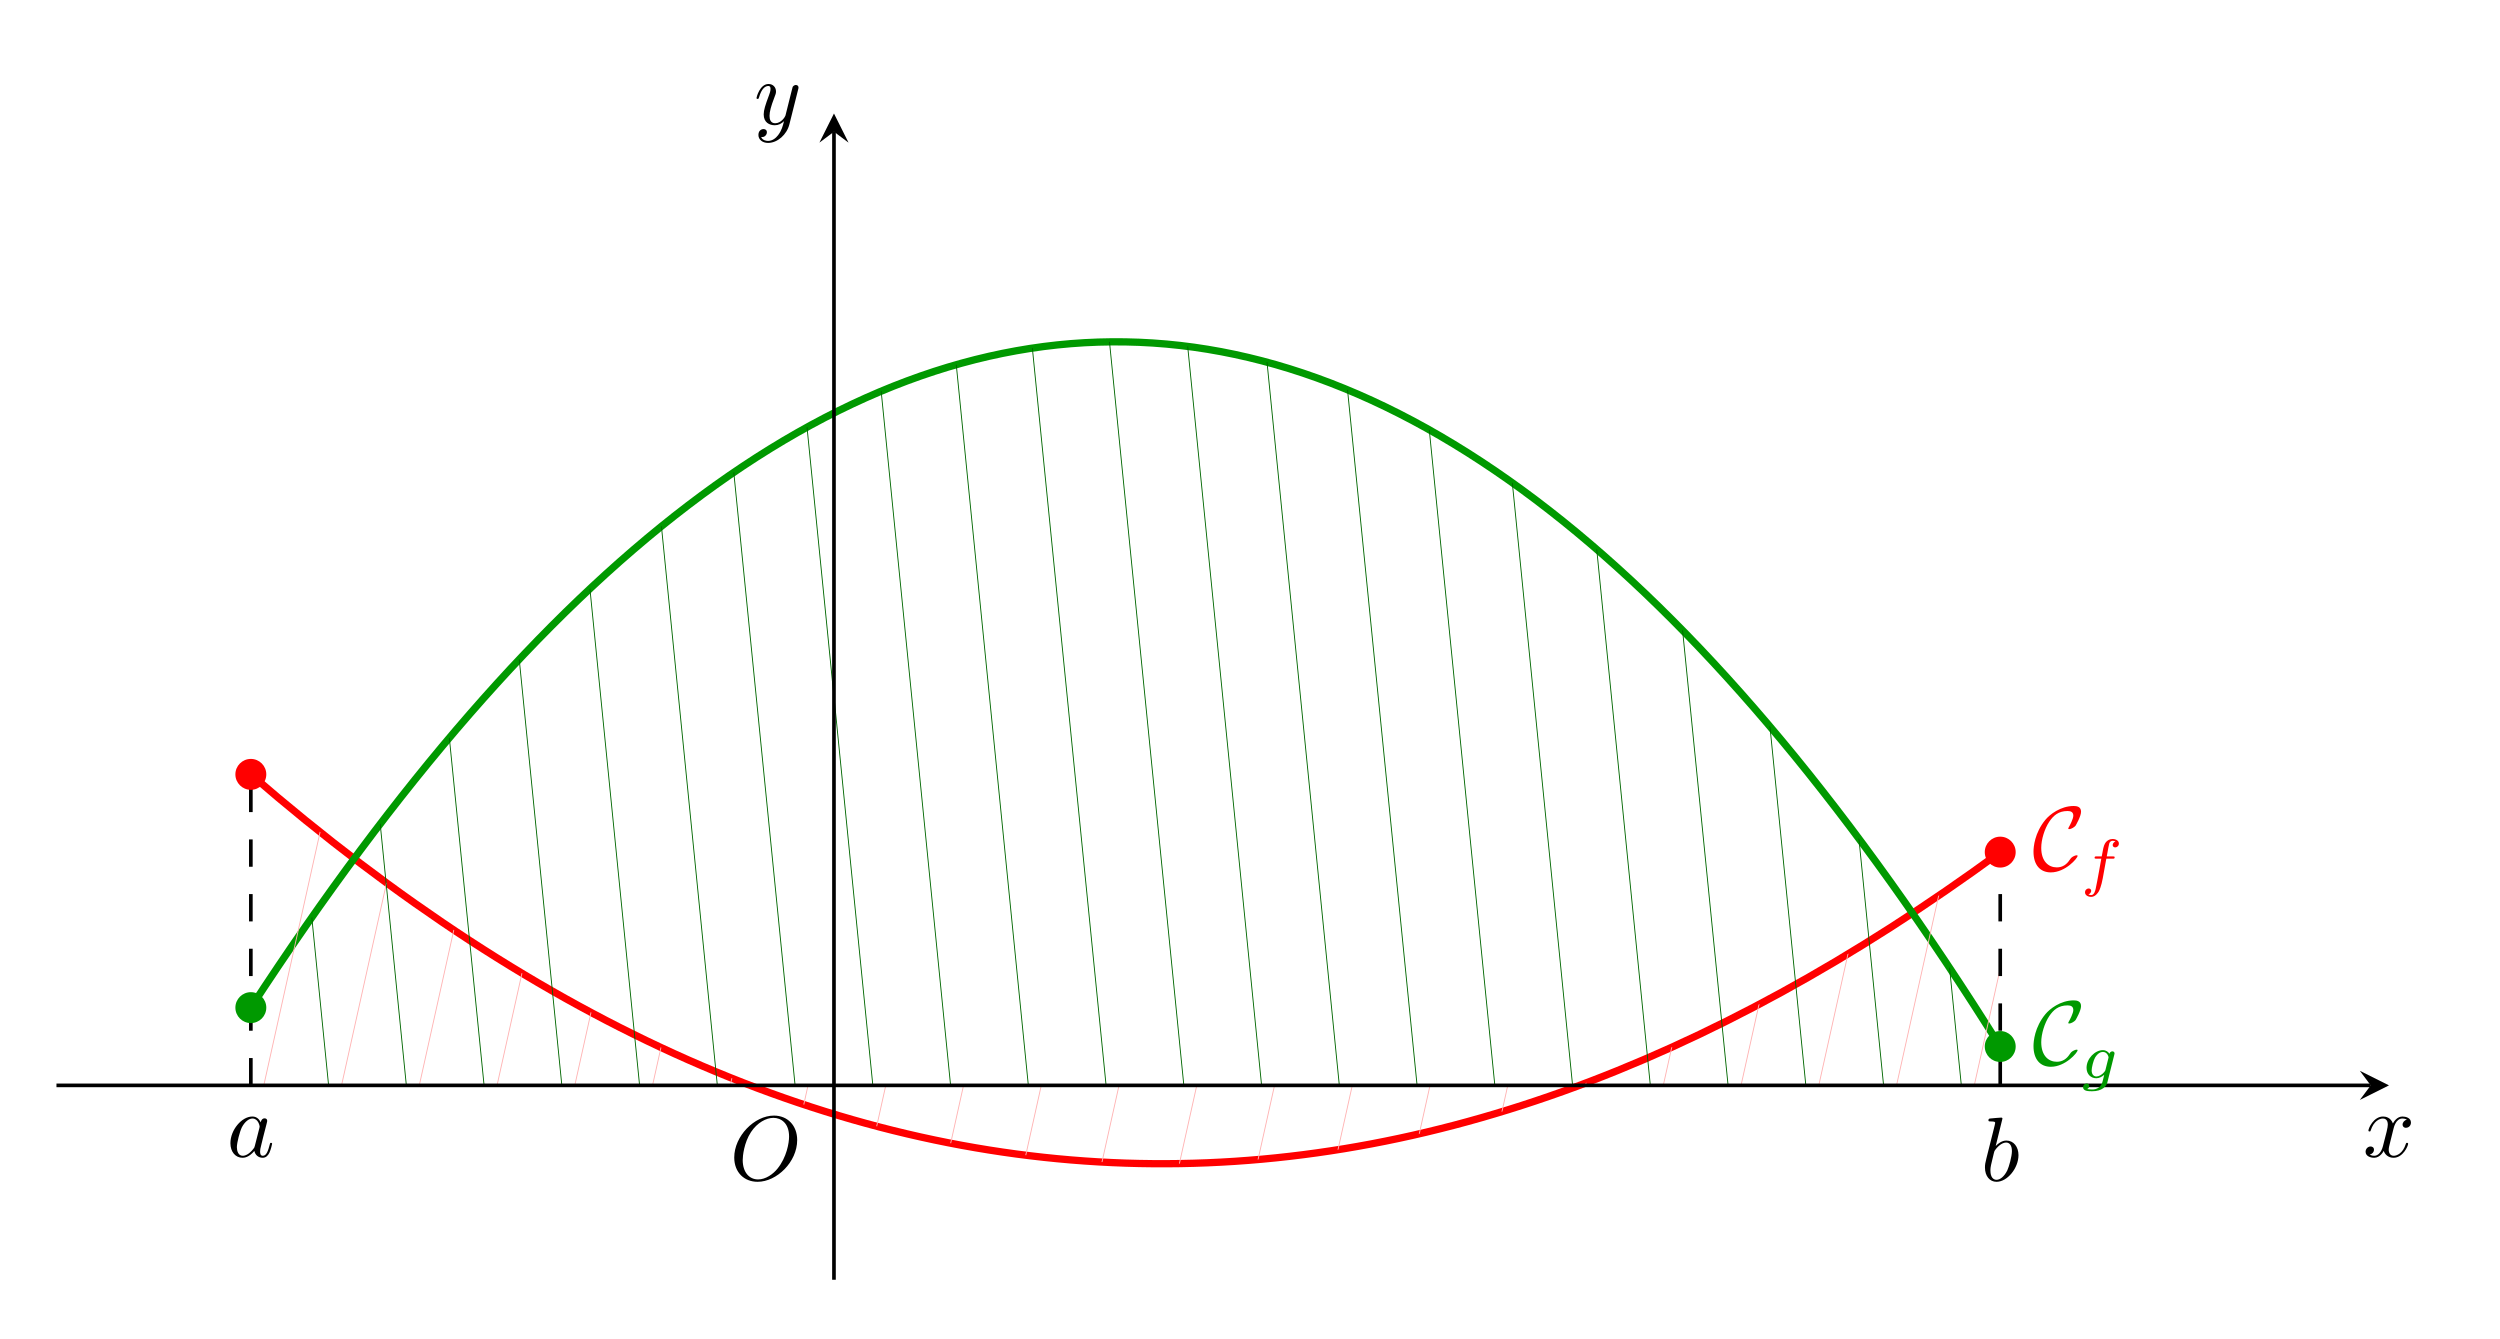
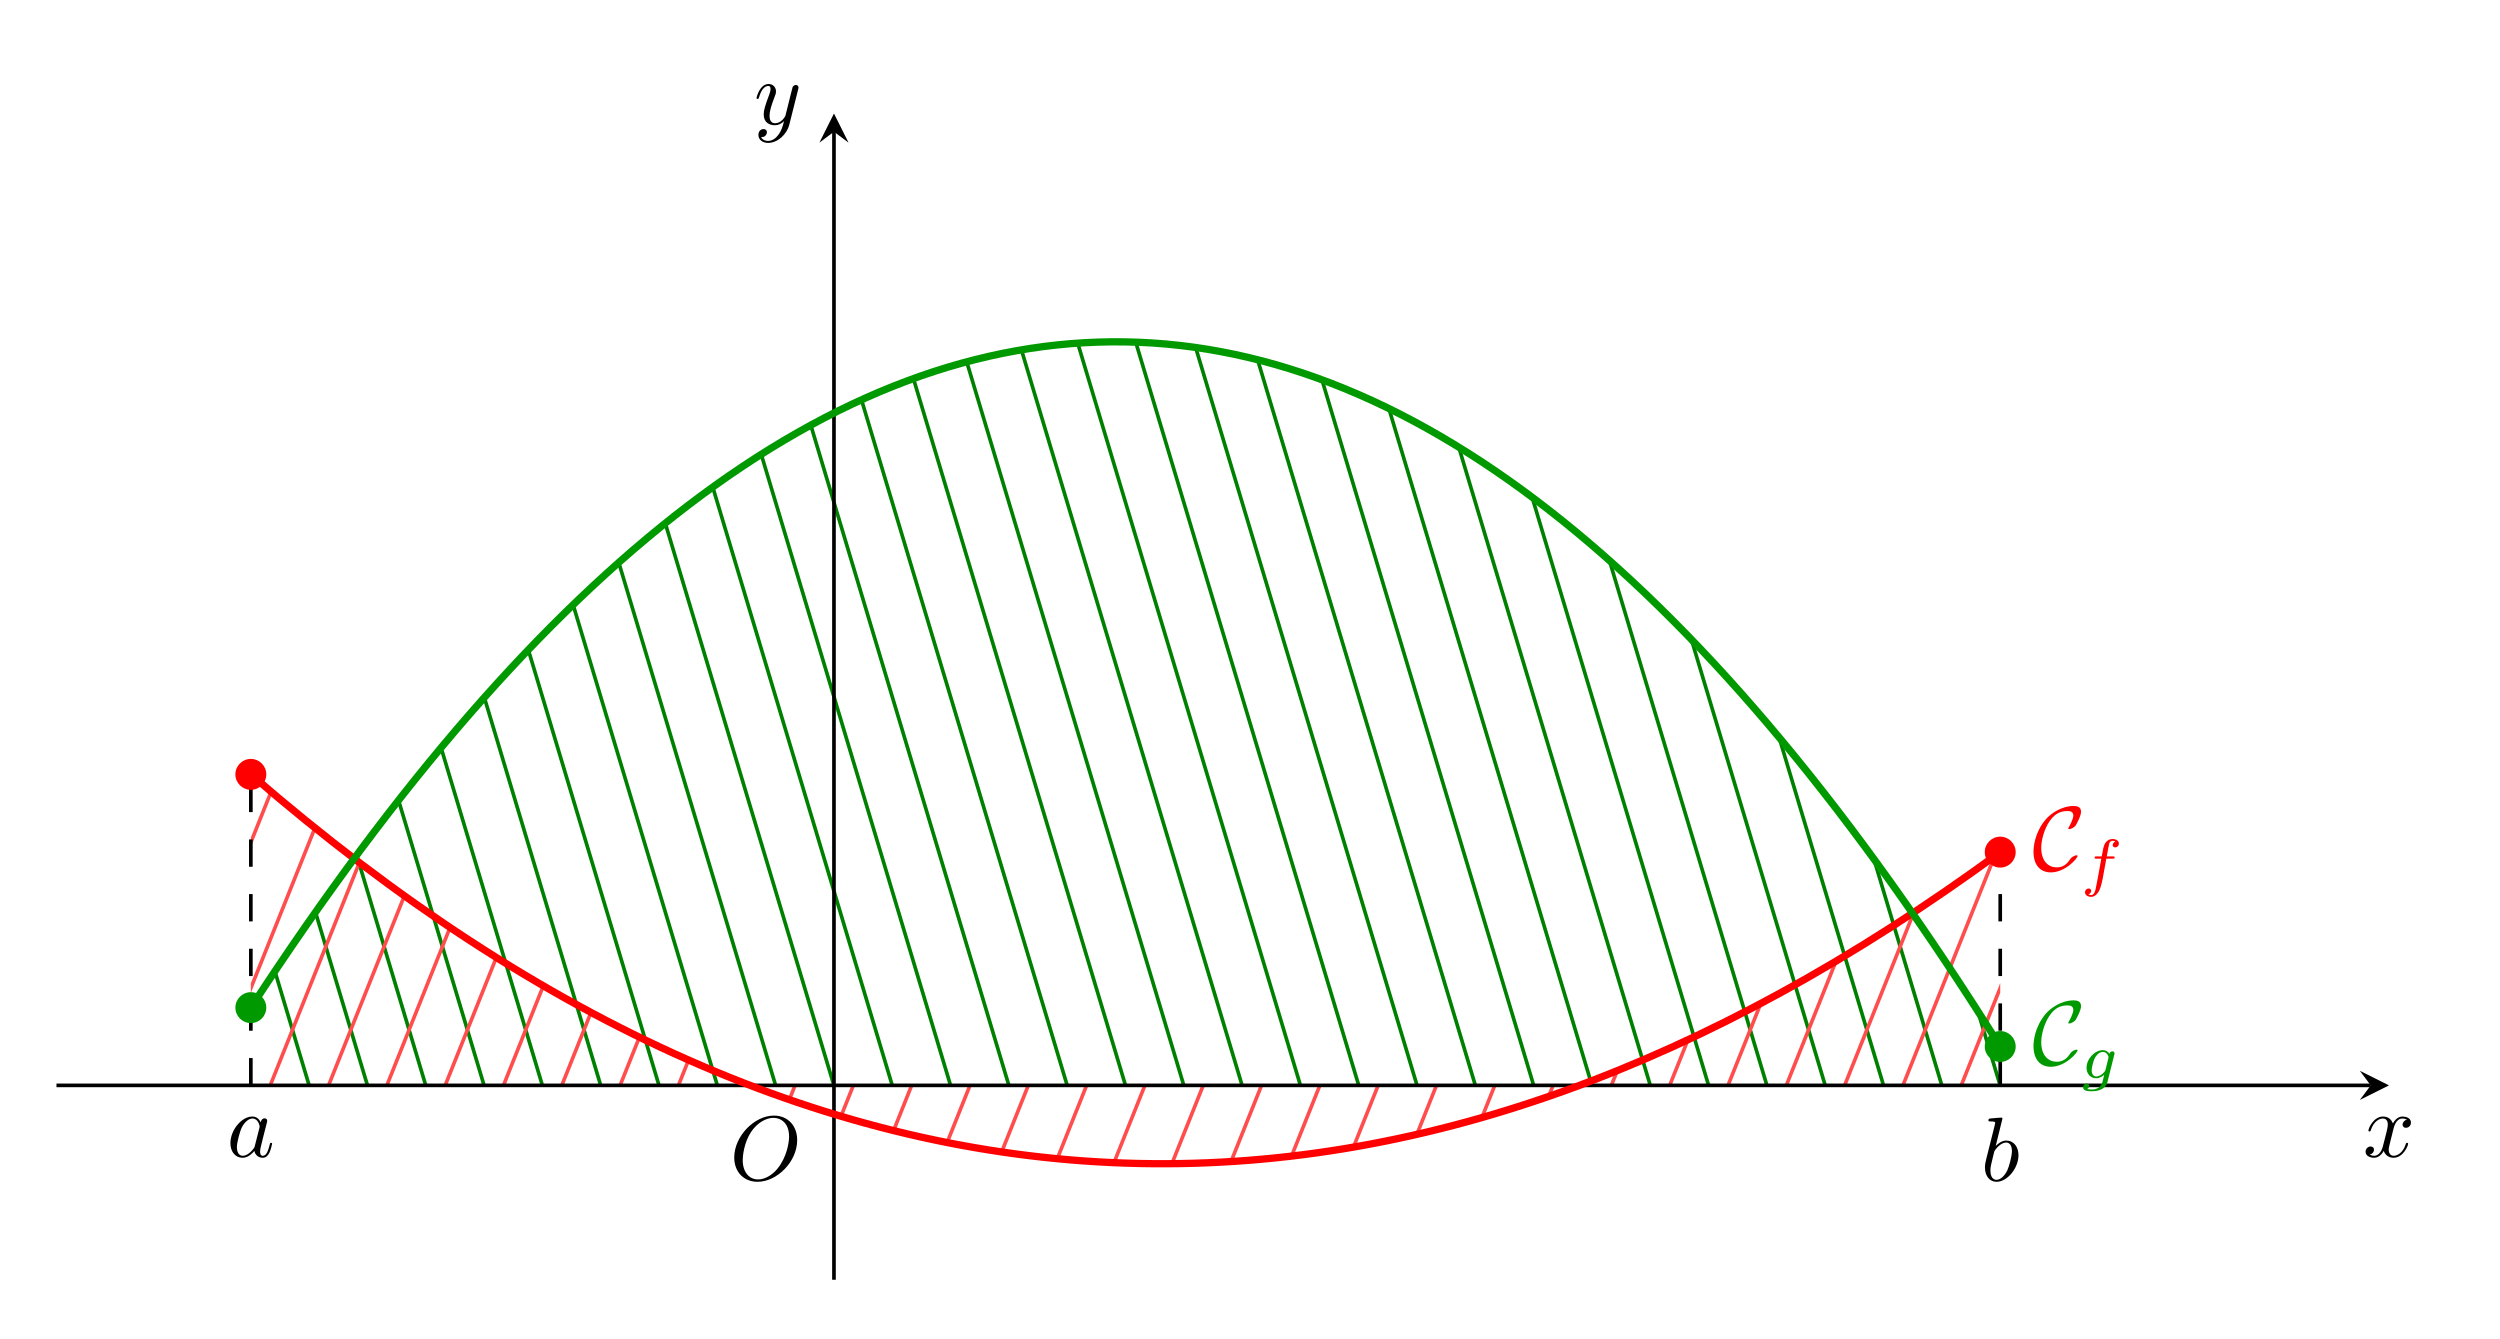
<svg xmlns="http://www.w3.org/2000/svg" xmlns:xlink="http://www.w3.org/1999/xlink" version="1.1" width="273.44" height="146.35" viewBox="0 0 273.44 146.35">
  <defs>
    <clipPath id="clip_1">
-       <path transform="matrix(1,0,0,-1,91.21616,118.7141)" d="M-63.78 0V34.016C0-21.26 63.78-21.26 127.561 25.512V0Z" />
+       <path transform="matrix(1,0,0,-1,91.21616,118.7141)" d="M-63.78 0V8.504C0 106.3 63.78 106.3 127.561 4.252V0Z" />
    </clipPath>
    <clipPath id="clip_2">
-       <path transform="matrix(1,0,0,-1,91.21616,118.7141)" d="M-63.78 0V8.504C0 106.3 63.78 106.3 127.561 4.252V0Z" />
+       <path transform="matrix(1,0,0,-1,91.21616,118.7141)" d="M-63.78 0V34.016C0-21.26 63.78-21.26 127.561 25.512V0Z" />
    </clipPath>
    <path id="font_3_4" d="M.334 .302C.34 .328 .363 .42 .433 .42 .438 .42 .462 .42 .483 .407 .455 .402 .435 .377 .435 .353 .435 .337 .446 .318 .473 .318 .495 .318 .527 .336 .527 .376 .527 .428 .468 .442 .434 .442 .376 .442 .341 .389 .329 .366 .304 .432 .25 .442 .221 .442 .117 .442 .06 .313 .06 .288 .06 .278 .07 .278 .072 .278 .08 .278 .083 .28 .085 .289 .119 .395 .185 .42 .219 .42 .238 .42 .273 .411 .273 .353 .273 .322 .256 .255 .219 .115 .203 .053 .168 .011 .124 .011 .118 .011 .095 .011 .074 .024 .099 .029 .121 .05 .121 .078 .121 .105 .099 .113 .084 .113 .054 .113 .029 .087 .029 .055 .029 .009 .079-.011 .123-.011 .189-.011 .225 .059 .228 .065 .24 .028 .276-.011 .336-.011 .439-.011 .496 .118 .496 .143 .496 .153 .487 .153 .484 .153 .475 .153 .473 .149 .471 .142 .438 .035 .37 .011 .338 .011 .299 .011 .283 .043 .283 .077 .283 .099 .289 .121 .3 .165L.334 .302Z" />
    <path id="font_3_5" d="M.486 .381C.49 .395 .49 .397 .49 .404 .49 .422 .476 .431 .461 .431 .451 .431 .435 .425 .426 .41 .424 .405 .416 .374 .412 .356 .405 .33 .398 .303 .392 .276L.347 .096C.343 .081 .3 .011 .234 .011 .183 .011 .172 .055 .172 .092 .172 .138 .189 .2 .223 .288 .239 .329 .243 .34 .243 .36 .243 .405 .211 .442 .161 .442 .066 .442 .029 .297 .029 .288 .029 .278 .039 .278 .041 .278 .051 .278 .052 .28 .057 .296 .084 .39 .124 .42 .158 .42 .166 .42 .183 .42 .183 .388 .183 .363 .173 .337 .166 .318 .126 .212 .108 .155 .108 .108 .108 .019 .171-.011 .23-.011 .269-.011 .303 .006 .331 .034 .318-.018 .306-.067 .266-.12 .24-.154 .202-.183 .156-.183 .142-.183 .097-.18 .08-.141 .096-.141 .109-.141 .123-.129 .133-.12 .143-.107 .143-.088 .143-.057 .116-.053 .106-.053 .083-.053 .05-.069 .05-.118 .05-.168 .094-.205 .156-.205 .259-.205 .362-.114 .39-.001L.486 .381Z" />
    <path id="font_3_1" d="M.74 .436C.74 .597 .634 .705 .485 .705 .269 .705 .049 .478 .049 .245 .049 .079 .161-.022 .305-.022 .517-.022 .74 .197 .74 .436M.311 .004C.212 .004 .142 .085 .142 .217 .142 .261 .156 .407 .233 .524 .302 .628 .4 .68 .479 .68 .561 .68 .651 .624 .651 .475 .651 .403 .624 .247 .525 .124 .477 .063 .395 .004 .311 .004Z" />
    <path id="font_3_2" d="M.373 .378C.355 .415 .326 .442 .281 .442 .164 .442 .04 .295 .04 .149 .04 .055 .095-.011 .173-.011 .193-.011 .243-.007 .303 .064 .311 .022 .346-.011 .394-.011 .429-.011 .452 .012 .468 .044 .485 .08 .498 .141 .498 .143 .498 .153 .489 .153 .486 .153 .476 .153 .475 .149 .472 .135 .455 .07 .437 .011 .396 .011 .369 .011 .366 .037 .366 .057 .366 .079 .368 .087 .379 .131 .39 .173 .392 .183 .401 .221L.437 .361C.444 .389 .444 .391 .444 .395 .444 .412 .432 .422 .415 .422 .391 .422 .376 .4 .373 .378M.308 .119C.303 .101 .303 .099 .288 .082 .244 .027 .203 .011 .175 .011 .125 .011 .111 .066 .111 .105 .111 .155 .143 .278 .166 .324 .197 .383 .242 .42 .282 .42 .347 .42 .361 .338 .361 .332 .361 .326 .359 .32 .358 .315L.308 .119Z" />
    <path id="font_3_3" d="M.239 .683C.239 .684 .239 .694 .226 .694 .203 .694 .13 .686 .104 .684 .096 .683 .085 .682 .085 .664 .085 .652 .094 .652 .109 .652 .157 .652 .159 .645 .159 .635 .159 .628 .15 .594 .145 .573L.063 .247C.051 .197 .047 .181 .047 .146 .047 .051 .1-.011 .174-.011 .292-.011 .415 .138 .415 .282 .415 .373 .362 .442 .282 .442 .236 .442 .195 .413 .165 .382L.239 .683M.145 .305C.151 .327 .151 .329 .16 .34 .209 .405 .254 .42 .28 .42 .316 .42 .343 .39 .343 .326 .343 .267 .31 .152 .292 .114 .259 .047 .213 .011 .174 .011 .14 .011 .107 .038 .107 .112 .107 .131 .107 .15 .123 .213L.145 .305Z" />
    <path id="font_4_1" d="M.496 .157C.496 .163 .491 .164 .486 .164 .469 .164 .445 .149 .444 .149 .424 .136 .42 .129 .408 .112 .377 .065 .333 .031 .268 .031 .178 .031 .097 .096 .097 .246 .097 .336 .133 .455 .186 .534 .23 .598 .284 .65 .387 .65 .425 .65 .449 .636 .449 .599 .449 .564 .412 .493 .4 .473 .394 .462 .394 .46 .394 .458 .394 .451 .399 .451 .405 .451 .425 .451 .462 .473 .474 .489 .476 .493 .534 .591 .534 .642 .534 .697 .489 .705 .453 .705 .308 .705 .189 .61 .143 .554 .024 .41 .012 .255 .012 .203 .012 .057 .086-.024 .202-.024 .363-.024 .496 .132 .496 .157Z" />
    <path id="font_5_1" d="M.407 .395H.505C.525 .395 .538 .395 .538 .417 .538 .431 .525 .431 .507 .431H.414C.437 .558 .445 .604 .453 .633 .458 .655 .48 .676 .504 .676 .505 .676 .532 .676 .551 .664 .51 .651 .507 .615 .507 .609 .507 .587 .524 .572 .547 .572 .574 .572 .604 .595 .604 .633 .604 .679 .555 .704 .504 .704 .46 .704 .411 .679 .384 .629 .364 .592 .356 .547 .335 .431H.256C.236 .431 .223 .431 .223 .409 .223 .395 .236 .395 .254 .395H.328C.327 .389 .264 .029 .24-.078 .235-.1 .218-.176 .17-.176 .169-.176 .145-.176 .126-.164 .167-.151 .17-.115 .17-.109 .17-.087 .153-.072 .13-.072 .103-.072 .073-.095 .073-.133 .073-.178 .12-.204 .17-.204 .234-.204 .278-.138 .29-.116 .326-.049 .349 .074 .351 .086L.407 .395Z" />
    <path id="font_5_2" d="M.532 .369C.536 .384 .536 .389 .536 .39 .536 .412 .518 .422 .502 .422 .479 .422 .46 .403 .456 .384 .439 .411 .405 .441 .353 .441 .228 .441 .097 .307 .097 .164 .097 .061 .167 0 .249 0 .295 0 .339 .023 .374 .054L.352-.036C.341-.078 .334-.105 .296-.139 .252-.176 .209-.176 .184-.176 .138-.176 .125-.173 .107-.169 .132-.157 .139-.133 .139-.119 .139-.095 .12-.082 .1-.082 .072-.082 .043-.105 .043-.143 .043-.203 .129-.204 .185-.204 .342-.204 .409-.124 .423-.067L.532 .369M.394 .133C.39 .118 .39 .116 .373 .096 .338 .054 .29 .028 .252 .028 .201 .028 .177 .071 .177 .123 .177 .167 .204 .279 .23 .323 .272 .393 .319 .413 .353 .413 .423 .413 .442 .338 .442 .328 .442 .326 .442 .324 .439 .313L.394 .133Z" />
  </defs>
-   <path transform="matrix(1,0,0,-1,91.21616,118.7141)" stroke-width=".797" stroke-linecap="butt" stroke-miterlimit="10" stroke-linejoin="miter" fill="none" stroke="#ff0000" d="M-63.78 34.016C0-21.26 63.78-21.26 127.561 25.512" />
-   <path transform="matrix(1,0,0,-1,91.21616,118.7141)" stroke-width=".797" stroke-linecap="butt" stroke-miterlimit="10" stroke-linejoin="miter" fill="none" stroke="#009900" d="M-63.78 8.504C0 106.3 63.78 106.3 127.561 4.252" />
  <g clip-path="url(#clip_1)">
-     <path transform="matrix(1,0,0,-1,91.21616,118.7141)" stroke-width=".1" stroke-linecap="butt" stroke-miterlimit="10" stroke-linejoin="miter" fill="none" stroke="#ffb3b3" d="M-76.536-25.512-59.529 51.024" />
-     <path transform="matrix(1,0,0,-1,91.21616,118.7141)" stroke-width=".1" stroke-linecap="butt" stroke-miterlimit="10" stroke-linejoin="miter" fill="none" stroke="#ffb3b3" d="M-68.033-25.512-51.025 51.024" />
-     <path transform="matrix(1,0,0,-1,91.21616,118.7141)" stroke-width=".1" stroke-linecap="butt" stroke-miterlimit="10" stroke-linejoin="miter" fill="none" stroke="#ffb3b3" d="M-59.529-25.512-42.521 51.024" />
-     <path transform="matrix(1,0,0,-1,91.21616,118.7141)" stroke-width=".1" stroke-linecap="butt" stroke-miterlimit="10" stroke-linejoin="miter" fill="none" stroke="#ffb3b3" d="M-51.025-25.512-34.017 51.024" />
-     <path transform="matrix(1,0,0,-1,91.21616,118.7141)" stroke-width=".1" stroke-linecap="butt" stroke-miterlimit="10" stroke-linejoin="miter" fill="none" stroke="#ffb3b3" d="M-42.521-25.512-25.513 51.024" />
-     <path transform="matrix(1,0,0,-1,91.21616,118.7141)" stroke-width=".1" stroke-linecap="butt" stroke-miterlimit="10" stroke-linejoin="miter" fill="none" stroke="#ffb3b3" d="M-34.017-25.512-17.009 51.024" />
-     <path transform="matrix(1,0,0,-1,91.21616,118.7141)" stroke-width=".1" stroke-linecap="butt" stroke-miterlimit="10" stroke-linejoin="miter" fill="none" stroke="#ffb3b3" d="M-25.513-25.512-8.505 51.024" />
-     <path transform="matrix(1,0,0,-1,91.21616,118.7141)" stroke-width=".1" stroke-linecap="butt" stroke-miterlimit="10" stroke-linejoin="miter" fill="none" stroke="#ffb3b3" d="M-17.009-25.512-.001 51.024" />
-     <path transform="matrix(1,0,0,-1,91.21616,118.7141)" stroke-width=".1" stroke-linecap="butt" stroke-miterlimit="10" stroke-linejoin="miter" fill="none" stroke="#ffb3b3" d="M-8.505-25.512 8.503 51.024" />
-     <path transform="matrix(1,0,0,-1,91.21616,118.7141)" stroke-width=".1" stroke-linecap="butt" stroke-miterlimit="10" stroke-linejoin="miter" fill="none" stroke="#ffb3b3" d="M-.001-25.512 17.006 51.024" />
-     <path transform="matrix(1,0,0,-1,91.21616,118.7141)" stroke-width=".1" stroke-linecap="butt" stroke-miterlimit="10" stroke-linejoin="miter" fill="none" stroke="#ffb3b3" d="M8.503-25.512 25.51 51.024" />
-     <path transform="matrix(1,0,0,-1,91.21616,118.7141)" stroke-width=".1" stroke-linecap="butt" stroke-miterlimit="10" stroke-linejoin="miter" fill="none" stroke="#ffb3b3" d="M17.006-25.512 34.014 51.024" />
-     <path transform="matrix(1,0,0,-1,91.21616,118.7141)" stroke-width=".1" stroke-linecap="butt" stroke-miterlimit="10" stroke-linejoin="miter" fill="none" stroke="#ffb3b3" d="M25.51-25.512 42.518 51.024" />
-     <path transform="matrix(1,0,0,-1,91.21616,118.7141)" stroke-width=".1" stroke-linecap="butt" stroke-miterlimit="10" stroke-linejoin="miter" fill="none" stroke="#ffb3b3" d="M34.014-25.512 51.022 51.024" />
-     <path transform="matrix(1,0,0,-1,91.21616,118.7141)" stroke-width=".1" stroke-linecap="butt" stroke-miterlimit="10" stroke-linejoin="miter" fill="none" stroke="#ffb3b3" d="M42.518-25.512 59.526 51.024" />
-     <path transform="matrix(1,0,0,-1,91.21616,118.7141)" stroke-width=".1" stroke-linecap="butt" stroke-miterlimit="10" stroke-linejoin="miter" fill="none" stroke="#ffb3b3" d="M51.022-25.512 68.03 51.024" />
-     <path transform="matrix(1,0,0,-1,91.21616,118.7141)" stroke-width=".1" stroke-linecap="butt" stroke-miterlimit="10" stroke-linejoin="miter" fill="none" stroke="#ffb3b3" d="M59.526-25.512 76.534 51.024" />
-     <path transform="matrix(1,0,0,-1,91.21616,118.7141)" stroke-width=".1" stroke-linecap="butt" stroke-miterlimit="10" stroke-linejoin="miter" fill="none" stroke="#ffb3b3" d="M68.03-25.512 85.038 51.024" />
-     <path transform="matrix(1,0,0,-1,91.21616,118.7141)" stroke-width=".1" stroke-linecap="butt" stroke-miterlimit="10" stroke-linejoin="miter" fill="none" stroke="#ffb3b3" d="M76.534-25.512 93.542 51.024" />
-     <path transform="matrix(1,0,0,-1,91.21616,118.7141)" stroke-width=".1" stroke-linecap="butt" stroke-miterlimit="10" stroke-linejoin="miter" fill="none" stroke="#ffb3b3" d="M85.038-25.512 102.046 51.024" />
-     <path transform="matrix(1,0,0,-1,91.21616,118.7141)" stroke-width=".1" stroke-linecap="butt" stroke-miterlimit="10" stroke-linejoin="miter" fill="none" stroke="#ffb3b3" d="M93.542-25.512 110.55 51.024" />
-     <path transform="matrix(1,0,0,-1,91.21616,118.7141)" stroke-width=".1" stroke-linecap="butt" stroke-miterlimit="10" stroke-linejoin="miter" fill="none" stroke="#ffb3b3" d="M102.046-25.512 119.053 51.024" />
-     <path transform="matrix(1,0,0,-1,91.21616,118.7141)" stroke-width=".1" stroke-linecap="butt" stroke-miterlimit="10" stroke-linejoin="miter" fill="none" stroke="#ffb3b3" d="M110.55-25.512 127.557 51.024" />
-     <path transform="matrix(1,0,0,-1,91.21616,118.7141)" stroke-width=".1" stroke-linecap="butt" stroke-miterlimit="10" stroke-linejoin="miter" fill="none" stroke="#ffb3b3" d="M119.053-25.512 136.061 51.024" />
-     <path transform="matrix(1,0,0,-1,91.21616,118.7141)" stroke-width=".1" stroke-linecap="butt" stroke-miterlimit="10" stroke-linejoin="miter" fill="none" stroke="#ffb3b3" d="M127.557-25.512 144.565 51.024" />
-     <path transform="matrix(1,0,0,-1,91.21616,118.7141)" stroke-width=".1" stroke-linecap="butt" stroke-miterlimit="10" stroke-linejoin="miter" fill="none" stroke="#ffb3b3" d="M136.061-25.512 153.069 51.024" />
+     <path transform="matrix(1,0,0,-1,91.21616,118.7141)" stroke-width=".399" stroke-linecap="butt" stroke-miterlimit="10" stroke-linejoin="miter" fill="none" stroke="#008000" d="M-127.561 0-153.073 85.04" />
+     <path transform="matrix(1,0,0,-1,91.21616,118.7141)" stroke-width=".399" stroke-linecap="butt" stroke-miterlimit="10" stroke-linejoin="miter" fill="none" stroke="#008000" d="M-121.183 0-146.695 85.04" />
+     <path transform="matrix(1,0,0,-1,91.21616,118.7141)" stroke-width=".399" stroke-linecap="butt" stroke-miterlimit="10" stroke-linejoin="miter" fill="none" stroke="#008000" d="M-114.805 0-140.317 85.04" />
+     <path transform="matrix(1,0,0,-1,91.21616,118.7141)" stroke-width=".399" stroke-linecap="butt" stroke-miterlimit="10" stroke-linejoin="miter" fill="none" stroke="#008000" d="M-108.427 0-133.94 85.04" />
+     <path transform="matrix(1,0,0,-1,91.21616,118.7141)" stroke-width=".399" stroke-linecap="butt" stroke-miterlimit="10" stroke-linejoin="miter" fill="none" stroke="#008000" d="M-102.05 0-127.562 85.04" />
+     <path transform="matrix(1,0,0,-1,91.21616,118.7141)" stroke-width=".399" stroke-linecap="butt" stroke-miterlimit="10" stroke-linejoin="miter" fill="none" stroke="#008000" d="M-95.672 0-121.184 85.04" />
+     <path transform="matrix(1,0,0,-1,91.21616,118.7141)" stroke-width=".399" stroke-linecap="butt" stroke-miterlimit="10" stroke-linejoin="miter" fill="none" stroke="#008000" d="M-89.294 0-114.806 85.04" />
+     <path transform="matrix(1,0,0,-1,91.21616,118.7141)" stroke-width=".399" stroke-linecap="butt" stroke-miterlimit="10" stroke-linejoin="miter" fill="none" stroke="#008000" d="M-82.916 0-108.429 85.04" />
+     <path transform="matrix(1,0,0,-1,91.21616,118.7141)" stroke-width=".399" stroke-linecap="butt" stroke-miterlimit="10" stroke-linejoin="miter" fill="none" stroke="#008000" d="M-76.538 0-102.051 85.04" />
+     <path transform="matrix(1,0,0,-1,91.21616,118.7141)" stroke-width=".399" stroke-linecap="butt" stroke-miterlimit="10" stroke-linejoin="miter" fill="none" stroke="#008000" d="M-70.161 0-95.673 85.04" />
+     <path transform="matrix(1,0,0,-1,91.21616,118.7141)" stroke-width=".399" stroke-linecap="butt" stroke-miterlimit="10" stroke-linejoin="miter" fill="none" stroke="#008000" d="M-63.783 0-89.295 85.04" />
+     <path transform="matrix(1,0,0,-1,91.21616,118.7141)" stroke-width=".399" stroke-linecap="butt" stroke-miterlimit="10" stroke-linejoin="miter" fill="none" stroke="#008000" d="M-57.405 0-82.918 85.04" />
+     <path transform="matrix(1,0,0,-1,91.21616,118.7141)" stroke-width=".399" stroke-linecap="butt" stroke-miterlimit="10" stroke-linejoin="miter" fill="none" stroke="#008000" d="M-51.027 0-76.54 85.04" />
+     <path transform="matrix(1,0,0,-1,91.21616,118.7141)" stroke-width=".399" stroke-linecap="butt" stroke-miterlimit="10" stroke-linejoin="miter" fill="none" stroke="#008000" d="M-44.65 0-70.162 85.04" />
+     <path transform="matrix(1,0,0,-1,91.21616,118.7141)" stroke-width=".399" stroke-linecap="butt" stroke-miterlimit="10" stroke-linejoin="miter" fill="none" stroke="#008000" d="M-38.272 0-63.784 85.04" />
+     <path transform="matrix(1,0,0,-1,91.21616,118.7141)" stroke-width=".399" stroke-linecap="butt" stroke-miterlimit="10" stroke-linejoin="miter" fill="none" stroke="#008000" d="M-31.894 0-57.406 85.04" />
+     <path transform="matrix(1,0,0,-1,91.21616,118.7141)" stroke-width=".399" stroke-linecap="butt" stroke-miterlimit="10" stroke-linejoin="miter" fill="none" stroke="#008000" d="M-25.516 0-51.029 85.04" />
+     <path transform="matrix(1,0,0,-1,91.21616,118.7141)" stroke-width=".399" stroke-linecap="butt" stroke-miterlimit="10" stroke-linejoin="miter" fill="none" stroke="#008000" d="M-19.138 0-44.651 85.04" />
+     <path transform="matrix(1,0,0,-1,91.21616,118.7141)" stroke-width=".399" stroke-linecap="butt" stroke-miterlimit="10" stroke-linejoin="miter" fill="none" stroke="#008000" d="M-12.761 0-38.273 85.04" />
+     <path transform="matrix(1,0,0,-1,91.21616,118.7141)" stroke-width=".399" stroke-linecap="butt" stroke-miterlimit="10" stroke-linejoin="miter" fill="none" stroke="#008000" d="M-6.383 0-31.895 85.04" />
+     <path transform="matrix(1,0,0,-1,91.21616,118.7141)" stroke-width=".399" stroke-linecap="butt" stroke-miterlimit="10" stroke-linejoin="miter" fill="none" stroke="#008000" d="M-.005 0-25.518 85.04" />
+     <path transform="matrix(1,0,0,-1,91.21616,118.7141)" stroke-width=".399" stroke-linecap="butt" stroke-miterlimit="10" stroke-linejoin="miter" fill="none" stroke="#008000" d="M6.373 0-19.14 85.04" />
+     <path transform="matrix(1,0,0,-1,91.21616,118.7141)" stroke-width=".399" stroke-linecap="butt" stroke-miterlimit="10" stroke-linejoin="miter" fill="none" stroke="#008000" d="M12.75 0-12.762 85.04" />
+     <path transform="matrix(1,0,0,-1,91.21616,118.7141)" stroke-width=".399" stroke-linecap="butt" stroke-miterlimit="10" stroke-linejoin="miter" fill="none" stroke="#008000" d="M19.128 0-6.384 85.04" />
+     <path transform="matrix(1,0,0,-1,91.21616,118.7141)" stroke-width=".399" stroke-linecap="butt" stroke-miterlimit="10" stroke-linejoin="miter" fill="none" stroke="#008000" d="M25.506 0-.006 85.04" />
+     <path transform="matrix(1,0,0,-1,91.21616,118.7141)" stroke-width=".399" stroke-linecap="butt" stroke-miterlimit="10" stroke-linejoin="miter" fill="none" stroke="#008000" d="M31.884 0 6.371 85.04" />
+     <path transform="matrix(1,0,0,-1,91.21616,118.7141)" stroke-width=".399" stroke-linecap="butt" stroke-miterlimit="10" stroke-linejoin="miter" fill="none" stroke="#008000" d="M38.261 0 12.749 85.04" />
+     <path transform="matrix(1,0,0,-1,91.21616,118.7141)" stroke-width=".399" stroke-linecap="butt" stroke-miterlimit="10" stroke-linejoin="miter" fill="none" stroke="#008000" d="M44.639 0 19.127 85.04" />
+     <path transform="matrix(1,0,0,-1,91.21616,118.7141)" stroke-width=".399" stroke-linecap="butt" stroke-miterlimit="10" stroke-linejoin="miter" fill="none" stroke="#008000" d="M51.017 0 25.505 85.04" />
+     <path transform="matrix(1,0,0,-1,91.21616,118.7141)" stroke-width=".399" stroke-linecap="butt" stroke-miterlimit="10" stroke-linejoin="miter" fill="none" stroke="#008000" d="M57.395 0 31.882 85.04" />
+     <path transform="matrix(1,0,0,-1,91.21616,118.7141)" stroke-width=".399" stroke-linecap="butt" stroke-miterlimit="10" stroke-linejoin="miter" fill="none" stroke="#008000" d="M63.773 0 38.26 85.04" />
+     <path transform="matrix(1,0,0,-1,91.21616,118.7141)" stroke-width=".399" stroke-linecap="butt" stroke-miterlimit="10" stroke-linejoin="miter" fill="none" stroke="#008000" d="M70.15 0 44.638 85.04" />
+     <path transform="matrix(1,0,0,-1,91.21616,118.7141)" stroke-width=".399" stroke-linecap="butt" stroke-miterlimit="10" stroke-linejoin="miter" fill="none" stroke="#008000" d="M76.528 0 51.016 85.04" />
+     <path transform="matrix(1,0,0,-1,91.21616,118.7141)" stroke-width=".399" stroke-linecap="butt" stroke-miterlimit="10" stroke-linejoin="miter" fill="none" stroke="#008000" d="M82.906 0 57.393 85.04" />
+     <path transform="matrix(1,0,0,-1,91.21616,118.7141)" stroke-width=".399" stroke-linecap="butt" stroke-miterlimit="10" stroke-linejoin="miter" fill="none" stroke="#008000" d="M89.284 0 63.771 85.04" />
+     <path transform="matrix(1,0,0,-1,91.21616,118.7141)" stroke-width=".399" stroke-linecap="butt" stroke-miterlimit="10" stroke-linejoin="miter" fill="none" stroke="#008000" d="M95.661 0 70.149 85.04" />
+     <path transform="matrix(1,0,0,-1,91.21616,118.7141)" stroke-width=".399" stroke-linecap="butt" stroke-miterlimit="10" stroke-linejoin="miter" fill="none" stroke="#008000" d="M102.039 0 76.527 85.04" />
+     <path transform="matrix(1,0,0,-1,91.21616,118.7141)" stroke-width=".399" stroke-linecap="butt" stroke-miterlimit="10" stroke-linejoin="miter" fill="none" stroke="#008000" d="M108.417 0 82.905 85.04" />
+     <path transform="matrix(1,0,0,-1,91.21616,118.7141)" stroke-width=".399" stroke-linecap="butt" stroke-miterlimit="10" stroke-linejoin="miter" fill="none" stroke="#008000" d="M114.795 0 89.282 85.04" />
+     <path transform="matrix(1,0,0,-1,91.21616,118.7141)" stroke-width=".399" stroke-linecap="butt" stroke-miterlimit="10" stroke-linejoin="miter" fill="none" stroke="#008000" d="M121.172 0 95.66 85.04" />
+     <path transform="matrix(1,0,0,-1,91.21616,118.7141)" stroke-width=".399" stroke-linecap="butt" stroke-miterlimit="10" stroke-linejoin="miter" fill="none" stroke="#008000" d="M127.55 0 102.038 85.04" />
+     <path transform="matrix(1,0,0,-1,91.21616,118.7141)" stroke-width=".399" stroke-linecap="butt" stroke-miterlimit="10" stroke-linejoin="miter" fill="none" stroke="#008000" d="M133.928 0 108.416 85.04" />
+     <path transform="matrix(1,0,0,-1,91.21616,118.7141)" stroke-width=".399" stroke-linecap="butt" stroke-miterlimit="10" stroke-linejoin="miter" fill="none" stroke="#008000" d="M140.306 0 114.793 85.04" />
+     <path transform="matrix(1,0,0,-1,91.21616,118.7141)" stroke-width=".399" stroke-linecap="butt" stroke-miterlimit="10" stroke-linejoin="miter" fill="none" stroke="#008000" d="M146.684 0 121.171 85.04" />
+     <path transform="matrix(1,0,0,-1,91.21616,118.7141)" stroke-width=".399" stroke-linecap="butt" stroke-miterlimit="10" stroke-linejoin="miter" fill="none" stroke="#008000" d="M153.061 0 127.549 85.04" />
+     <path transform="matrix(1,0,0,-1,91.21616,118.7141)" stroke-width=".399" stroke-linecap="butt" stroke-miterlimit="10" stroke-linejoin="miter" fill="none" stroke="#008000" d="M159.439 0 133.927 85.04" />
+     <path transform="matrix(1,0,0,-1,91.21616,118.7141)" stroke-width=".399" stroke-linecap="butt" stroke-miterlimit="10" stroke-linejoin="miter" fill="none" stroke="#008000" d="M165.817 0 140.304 85.04" />
+     <path transform="matrix(1,0,0,-1,91.21616,118.7141)" stroke-width=".399" stroke-linecap="butt" stroke-miterlimit="10" stroke-linejoin="miter" fill="none" stroke="#008000" d="M172.195 0 146.682 85.04" />
+     <path transform="matrix(1,0,0,-1,91.21616,118.7141)" stroke-width=".399" stroke-linecap="butt" stroke-miterlimit="10" stroke-linejoin="miter" fill="none" stroke="#008000" d="M178.572 0 153.06 85.04" />
+     <path transform="matrix(1,0,0,-1,91.21616,118.7141)" stroke-width=".399" stroke-linecap="butt" stroke-miterlimit="10" stroke-linejoin="miter" fill="none" stroke="#008000" d="M184.95 0 159.438 85.04" />
+     <path transform="matrix(1,0,0,-1,91.21616,118.7141)" stroke-width=".399" stroke-linecap="butt" stroke-miterlimit="10" stroke-linejoin="miter" fill="none" stroke="#008000" d="M191.328 0 165.816 85.04" />
  </g>
  <g clip-path="url(#clip_2)">
-     <path transform="matrix(1,0,0,-1,91.21616,118.7141)" stroke-width=".1" stroke-linecap="butt" stroke-miterlimit="10" stroke-linejoin="miter" fill="none" stroke="#006600" d="M-63.78 0-72.284 85.04" />
-     <path transform="matrix(1,0,0,-1,91.21616,118.7141)" stroke-width=".1" stroke-linecap="butt" stroke-miterlimit="10" stroke-linejoin="miter" fill="none" stroke="#006600" d="M-55.276 0-63.78 85.04" />
-     <path transform="matrix(1,0,0,-1,91.21616,118.7141)" stroke-width=".1" stroke-linecap="butt" stroke-miterlimit="10" stroke-linejoin="miter" fill="none" stroke="#006600" d="M-46.772 0-55.276 85.04" />
-     <path transform="matrix(1,0,0,-1,91.21616,118.7141)" stroke-width=".1" stroke-linecap="butt" stroke-miterlimit="10" stroke-linejoin="miter" fill="none" stroke="#006600" d="M-38.269 0-46.772 85.04" />
-     <path transform="matrix(1,0,0,-1,91.21616,118.7141)" stroke-width=".1" stroke-linecap="butt" stroke-miterlimit="10" stroke-linejoin="miter" fill="none" stroke="#006600" d="M-29.765 0-38.269 85.04" />
-     <path transform="matrix(1,0,0,-1,91.21616,118.7141)" stroke-width=".1" stroke-linecap="butt" stroke-miterlimit="10" stroke-linejoin="miter" fill="none" stroke="#006600" d="M-21.261 0-29.765 85.04" />
-     <path transform="matrix(1,0,0,-1,91.21616,118.7141)" stroke-width=".1" stroke-linecap="butt" stroke-miterlimit="10" stroke-linejoin="miter" fill="none" stroke="#006600" d="M-12.757 0-21.261 85.04" />
-     <path transform="matrix(1,0,0,-1,91.21616,118.7141)" stroke-width=".1" stroke-linecap="butt" stroke-miterlimit="10" stroke-linejoin="miter" fill="none" stroke="#006600" d="M-4.253 0-12.757 85.04" />
-     <path transform="matrix(1,0,0,-1,91.21616,118.7141)" stroke-width=".1" stroke-linecap="butt" stroke-miterlimit="10" stroke-linejoin="miter" fill="none" stroke="#006600" d="M4.251 0-4.253 85.04" />
-     <path transform="matrix(1,0,0,-1,91.21616,118.7141)" stroke-width=".1" stroke-linecap="butt" stroke-miterlimit="10" stroke-linejoin="miter" fill="none" stroke="#006600" d="M12.755 0 4.251 85.04" />
-     <path transform="matrix(1,0,0,-1,91.21616,118.7141)" stroke-width=".1" stroke-linecap="butt" stroke-miterlimit="10" stroke-linejoin="miter" fill="none" stroke="#006600" d="M21.259 0 12.755 85.04" />
-     <path transform="matrix(1,0,0,-1,91.21616,118.7141)" stroke-width=".1" stroke-linecap="butt" stroke-miterlimit="10" stroke-linejoin="miter" fill="none" stroke="#006600" d="M29.763 0 21.259 85.04" />
-     <path transform="matrix(1,0,0,-1,91.21616,118.7141)" stroke-width=".1" stroke-linecap="butt" stroke-miterlimit="10" stroke-linejoin="miter" fill="none" stroke="#006600" d="M38.267 0 29.763 85.04" />
-     <path transform="matrix(1,0,0,-1,91.21616,118.7141)" stroke-width=".1" stroke-linecap="butt" stroke-miterlimit="10" stroke-linejoin="miter" fill="none" stroke="#006600" d="M46.771 0 38.267 85.04" />
-     <path transform="matrix(1,0,0,-1,91.21616,118.7141)" stroke-width=".1" stroke-linecap="butt" stroke-miterlimit="10" stroke-linejoin="miter" fill="none" stroke="#006600" d="M55.274 0 46.771 85.04" />
-     <path transform="matrix(1,0,0,-1,91.21616,118.7141)" stroke-width=".1" stroke-linecap="butt" stroke-miterlimit="10" stroke-linejoin="miter" fill="none" stroke="#006600" d="M63.778 0 55.274 85.04" />
-     <path transform="matrix(1,0,0,-1,91.21616,118.7141)" stroke-width=".1" stroke-linecap="butt" stroke-miterlimit="10" stroke-linejoin="miter" fill="none" stroke="#006600" d="M72.282 0 63.778 85.04" />
-     <path transform="matrix(1,0,0,-1,91.21616,118.7141)" stroke-width=".1" stroke-linecap="butt" stroke-miterlimit="10" stroke-linejoin="miter" fill="none" stroke="#006600" d="M80.786 0 72.282 85.04" />
-     <path transform="matrix(1,0,0,-1,91.21616,118.7141)" stroke-width=".1" stroke-linecap="butt" stroke-miterlimit="10" stroke-linejoin="miter" fill="none" stroke="#006600" d="M89.29 0 80.786 85.04" />
-     <path transform="matrix(1,0,0,-1,91.21616,118.7141)" stroke-width=".1" stroke-linecap="butt" stroke-miterlimit="10" stroke-linejoin="miter" fill="none" stroke="#006600" d="M97.794 0 89.29 85.04" />
-     <path transform="matrix(1,0,0,-1,91.21616,118.7141)" stroke-width=".1" stroke-linecap="butt" stroke-miterlimit="10" stroke-linejoin="miter" fill="none" stroke="#006600" d="M106.298 0 97.794 85.04" />
-     <path transform="matrix(1,0,0,-1,91.21616,118.7141)" stroke-width=".1" stroke-linecap="butt" stroke-miterlimit="10" stroke-linejoin="miter" fill="none" stroke="#006600" d="M114.802 0 106.298 85.04" />
-     <path transform="matrix(1,0,0,-1,91.21616,118.7141)" stroke-width=".1" stroke-linecap="butt" stroke-miterlimit="10" stroke-linejoin="miter" fill="none" stroke="#006600" d="M123.306 0 114.802 85.04" />
+     <path transform="matrix(1,0,0,-1,91.21616,118.7141)" stroke-width=".399" stroke-linecap="butt" stroke-miterlimit="10" stroke-linejoin="miter" fill="none" stroke="#ff4d4d" d="M-127.561-21.26-102.048 42.52" />
+     <path transform="matrix(1,0,0,-1,91.21616,118.7141)" stroke-width=".399" stroke-linecap="butt" stroke-miterlimit="10" stroke-linejoin="miter" fill="none" stroke="#ff4d4d" d="M-121.183-21.26-95.67 42.52" />
+     <path transform="matrix(1,0,0,-1,91.21616,118.7141)" stroke-width=".399" stroke-linecap="butt" stroke-miterlimit="10" stroke-linejoin="miter" fill="none" stroke="#ff4d4d" d="M-114.805-21.26-89.293 42.52" />
+     <path transform="matrix(1,0,0,-1,91.21616,118.7141)" stroke-width=".399" stroke-linecap="butt" stroke-miterlimit="10" stroke-linejoin="miter" fill="none" stroke="#ff4d4d" d="M-108.427-21.26-82.915 42.52" />
+     <path transform="matrix(1,0,0,-1,91.21616,118.7141)" stroke-width=".399" stroke-linecap="butt" stroke-miterlimit="10" stroke-linejoin="miter" fill="none" stroke="#ff4d4d" d="M-102.05-21.26-76.537 42.52" />
+     <path transform="matrix(1,0,0,-1,91.21616,118.7141)" stroke-width=".399" stroke-linecap="butt" stroke-miterlimit="10" stroke-linejoin="miter" fill="none" stroke="#ff4d4d" d="M-95.672-21.26-70.159 42.52" />
+     <path transform="matrix(1,0,0,-1,91.21616,118.7141)" stroke-width=".399" stroke-linecap="butt" stroke-miterlimit="10" stroke-linejoin="miter" fill="none" stroke="#ff4d4d" d="M-89.294-21.26-63.782 42.52" />
+     <path transform="matrix(1,0,0,-1,91.21616,118.7141)" stroke-width=".399" stroke-linecap="butt" stroke-miterlimit="10" stroke-linejoin="miter" fill="none" stroke="#ff4d4d" d="M-82.916-21.26-57.404 42.52" />
+     <path transform="matrix(1,0,0,-1,91.21616,118.7141)" stroke-width=".399" stroke-linecap="butt" stroke-miterlimit="10" stroke-linejoin="miter" fill="none" stroke="#ff4d4d" d="M-76.538-21.26-51.026 42.52" />
+     <path transform="matrix(1,0,0,-1,91.21616,118.7141)" stroke-width=".399" stroke-linecap="butt" stroke-miterlimit="10" stroke-linejoin="miter" fill="none" stroke="#ff4d4d" d="M-70.161-21.26-44.648 42.52" />
+     <path transform="matrix(1,0,0,-1,91.21616,118.7141)" stroke-width=".399" stroke-linecap="butt" stroke-miterlimit="10" stroke-linejoin="miter" fill="none" stroke="#ff4d4d" d="M-63.783-21.26-38.271 42.52" />
+     <path transform="matrix(1,0,0,-1,91.21616,118.7141)" stroke-width=".399" stroke-linecap="butt" stroke-miterlimit="10" stroke-linejoin="miter" fill="none" stroke="#ff4d4d" d="M-57.405-21.26-31.893 42.52" />
+     <path transform="matrix(1,0,0,-1,91.21616,118.7141)" stroke-width=".399" stroke-linecap="butt" stroke-miterlimit="10" stroke-linejoin="miter" fill="none" stroke="#ff4d4d" d="M-51.027-21.26-25.515 42.52" />
+     <path transform="matrix(1,0,0,-1,91.21616,118.7141)" stroke-width=".399" stroke-linecap="butt" stroke-miterlimit="10" stroke-linejoin="miter" fill="none" stroke="#ff4d4d" d="M-44.65-21.26-19.137 42.52" />
+     <path transform="matrix(1,0,0,-1,91.21616,118.7141)" stroke-width=".399" stroke-linecap="butt" stroke-miterlimit="10" stroke-linejoin="miter" fill="none" stroke="#ff4d4d" d="M-38.272-21.26-12.759 42.52" />
+     <path transform="matrix(1,0,0,-1,91.21616,118.7141)" stroke-width=".399" stroke-linecap="butt" stroke-miterlimit="10" stroke-linejoin="miter" fill="none" stroke="#ff4d4d" d="M-31.894-21.26-6.382 42.52" />
+     <path transform="matrix(1,0,0,-1,91.21616,118.7141)" stroke-width=".399" stroke-linecap="butt" stroke-miterlimit="10" stroke-linejoin="miter" fill="none" stroke="#ff4d4d" d="M-25.516-21.26-.004 42.52" />
+     <path transform="matrix(1,0,0,-1,91.21616,118.7141)" stroke-width=".399" stroke-linecap="butt" stroke-miterlimit="10" stroke-linejoin="miter" fill="none" stroke="#ff4d4d" d="M-19.138-21.26 6.374 42.52" />
+     <path transform="matrix(1,0,0,-1,91.21616,118.7141)" stroke-width=".399" stroke-linecap="butt" stroke-miterlimit="10" stroke-linejoin="miter" fill="none" stroke="#ff4d4d" d="M-12.761-21.26 12.752 42.52" />
+     <path transform="matrix(1,0,0,-1,91.21616,118.7141)" stroke-width=".399" stroke-linecap="butt" stroke-miterlimit="10" stroke-linejoin="miter" fill="none" stroke="#ff4d4d" d="M-6.383-21.26 19.129 42.52" />
+     <path transform="matrix(1,0,0,-1,91.21616,118.7141)" stroke-width=".399" stroke-linecap="butt" stroke-miterlimit="10" stroke-linejoin="miter" fill="none" stroke="#ff4d4d" d="M-.005-21.26 25.507 42.52" />
+     <path transform="matrix(1,0,0,-1,91.21616,118.7141)" stroke-width=".399" stroke-linecap="butt" stroke-miterlimit="10" stroke-linejoin="miter" fill="none" stroke="#ff4d4d" d="M6.373-21.26 31.885 42.52" />
+     <path transform="matrix(1,0,0,-1,91.21616,118.7141)" stroke-width=".399" stroke-linecap="butt" stroke-miterlimit="10" stroke-linejoin="miter" fill="none" stroke="#ff4d4d" d="M12.75-21.26 38.263 42.52" />
+     <path transform="matrix(1,0,0,-1,91.21616,118.7141)" stroke-width=".399" stroke-linecap="butt" stroke-miterlimit="10" stroke-linejoin="miter" fill="none" stroke="#ff4d4d" d="M19.128-21.26 44.641 42.52" />
+     <path transform="matrix(1,0,0,-1,91.21616,118.7141)" stroke-width=".399" stroke-linecap="butt" stroke-miterlimit="10" stroke-linejoin="miter" fill="none" stroke="#ff4d4d" d="M25.506-21.26 51.018 42.52" />
+     <path transform="matrix(1,0,0,-1,91.21616,118.7141)" stroke-width=".399" stroke-linecap="butt" stroke-miterlimit="10" stroke-linejoin="miter" fill="none" stroke="#ff4d4d" d="M31.884-21.26 57.396 42.52" />
+     <path transform="matrix(1,0,0,-1,91.21616,118.7141)" stroke-width=".399" stroke-linecap="butt" stroke-miterlimit="10" stroke-linejoin="miter" fill="none" stroke="#ff4d4d" d="M38.261-21.26 63.774 42.52" />
+     <path transform="matrix(1,0,0,-1,91.21616,118.7141)" stroke-width=".399" stroke-linecap="butt" stroke-miterlimit="10" stroke-linejoin="miter" fill="none" stroke="#ff4d4d" d="M44.639-21.26 70.152 42.52" />
+     <path transform="matrix(1,0,0,-1,91.21616,118.7141)" stroke-width=".399" stroke-linecap="butt" stroke-miterlimit="10" stroke-linejoin="miter" fill="none" stroke="#ff4d4d" d="M51.017-21.26 76.529 42.52" />
+     <path transform="matrix(1,0,0,-1,91.21616,118.7141)" stroke-width=".399" stroke-linecap="butt" stroke-miterlimit="10" stroke-linejoin="miter" fill="none" stroke="#ff4d4d" d="M57.395-21.26 82.907 42.52" />
+     <path transform="matrix(1,0,0,-1,91.21616,118.7141)" stroke-width=".399" stroke-linecap="butt" stroke-miterlimit="10" stroke-linejoin="miter" fill="none" stroke="#ff4d4d" d="M63.773-21.26 89.285 42.52" />
+     <path transform="matrix(1,0,0,-1,91.21616,118.7141)" stroke-width=".399" stroke-linecap="butt" stroke-miterlimit="10" stroke-linejoin="miter" fill="none" stroke="#ff4d4d" d="M70.15-21.26 95.663 42.52" />
+     <path transform="matrix(1,0,0,-1,91.21616,118.7141)" stroke-width=".399" stroke-linecap="butt" stroke-miterlimit="10" stroke-linejoin="miter" fill="none" stroke="#ff4d4d" d="M76.528-21.26 102.04 42.52" />
+     <path transform="matrix(1,0,0,-1,91.21616,118.7141)" stroke-width=".399" stroke-linecap="butt" stroke-miterlimit="10" stroke-linejoin="miter" fill="none" stroke="#ff4d4d" d="M82.906-21.26 108.418 42.52" />
+     <path transform="matrix(1,0,0,-1,91.21616,118.7141)" stroke-width=".399" stroke-linecap="butt" stroke-miterlimit="10" stroke-linejoin="miter" fill="none" stroke="#ff4d4d" d="M89.284-21.26 114.796 42.52" />
+     <path transform="matrix(1,0,0,-1,91.21616,118.7141)" stroke-width=".399" stroke-linecap="butt" stroke-miterlimit="10" stroke-linejoin="miter" fill="none" stroke="#ff4d4d" d="M95.661-21.26 121.174 42.52" />
+     <path transform="matrix(1,0,0,-1,91.21616,118.7141)" stroke-width=".399" stroke-linecap="butt" stroke-miterlimit="10" stroke-linejoin="miter" fill="none" stroke="#ff4d4d" d="M102.039-21.26 127.552 42.52" />
+     <path transform="matrix(1,0,0,-1,91.21616,118.7141)" stroke-width=".399" stroke-linecap="butt" stroke-miterlimit="10" stroke-linejoin="miter" fill="none" stroke="#ff4d4d" d="M108.417-21.26 133.929 42.52" />
+     <path transform="matrix(1,0,0,-1,91.21616,118.7141)" stroke-width=".399" stroke-linecap="butt" stroke-miterlimit="10" stroke-linejoin="miter" fill="none" stroke="#ff4d4d" d="M114.795-21.26 140.307 42.52" />
+     <path transform="matrix(1,0,0,-1,91.21616,118.7141)" stroke-width=".399" stroke-linecap="butt" stroke-miterlimit="10" stroke-linejoin="miter" fill="none" stroke="#ff4d4d" d="M121.172-21.26 146.685 42.52" />
+     <path transform="matrix(1,0,0,-1,91.21616,118.7141)" stroke-width=".399" stroke-linecap="butt" stroke-miterlimit="10" stroke-linejoin="miter" fill="none" stroke="#ff4d4d" d="M127.55-21.26 153.063 42.52" />
+     <path transform="matrix(1,0,0,-1,91.21616,118.7141)" stroke-width=".399" stroke-linecap="butt" stroke-miterlimit="10" stroke-linejoin="miter" fill="none" stroke="#ff4d4d" d="M133.928-21.26 159.44 42.52" />
+     <path transform="matrix(1,0,0,-1,91.21616,118.7141)" stroke-width=".399" stroke-linecap="butt" stroke-miterlimit="10" stroke-linejoin="miter" fill="none" stroke="#ff4d4d" d="M140.306-21.26 165.818 42.52" />
+     <path transform="matrix(1,0,0,-1,91.21616,118.7141)" stroke-width=".399" stroke-linecap="butt" stroke-miterlimit="10" stroke-linejoin="miter" fill="none" stroke="#ff4d4d" d="M146.684-21.26 172.196 42.52" />
+     <path transform="matrix(1,0,0,-1,91.21616,118.7141)" stroke-width=".399" stroke-linecap="butt" stroke-miterlimit="10" stroke-linejoin="miter" fill="none" stroke="#ff4d4d" d="M153.061-21.26 178.574 42.52" />
+     <path transform="matrix(1,0,0,-1,91.21616,118.7141)" stroke-width=".399" stroke-linecap="butt" stroke-miterlimit="10" stroke-linejoin="miter" fill="none" stroke="#ff4d4d" d="M159.439-21.26 184.951 42.52" />
+     <path transform="matrix(1,0,0,-1,91.21616,118.7141)" stroke-width=".399" stroke-linecap="butt" stroke-miterlimit="10" stroke-linejoin="miter" fill="none" stroke="#ff4d4d" d="M165.817-21.26 191.329 42.52" />
+     <path transform="matrix(1,0,0,-1,91.21616,118.7141)" stroke-width=".399" stroke-linecap="butt" stroke-miterlimit="10" stroke-linejoin="miter" fill="none" stroke="#ff4d4d" d="M172.195-21.26 197.707 42.52" />
+     <path transform="matrix(1,0,0,-1,91.21616,118.7141)" stroke-width=".399" stroke-linecap="butt" stroke-miterlimit="10" stroke-linejoin="miter" fill="none" stroke="#ff4d4d" d="M178.572-21.26 204.085 42.52" />
+     <path transform="matrix(1,0,0,-1,91.21616,118.7141)" stroke-width=".399" stroke-linecap="butt" stroke-miterlimit="10" stroke-linejoin="miter" fill="none" stroke="#ff4d4d" d="M184.95-21.26 210.463 42.52" />
+     <path transform="matrix(1,0,0,-1,91.21616,118.7141)" stroke-width=".399" stroke-linecap="butt" stroke-miterlimit="10" stroke-linejoin="miter" fill="none" stroke="#ff4d4d" d="M191.328-21.26 216.84 42.52" />
  </g>
  <path transform="matrix(1,0,0,-1,91.21616,118.7141)" stroke-width=".399" stroke-linecap="butt" stroke-miterlimit="10" stroke-linejoin="miter" fill="none" stroke="#000000" d="M-85.04 0H168.088" />
  <path transform="matrix(1,0,0,-1,259.3045,118.7141)" d="M1.993 0-1.196 1.594 0 0-1.196-1.594" />
  <use data-text="x" xlink:href="#font_3_4" transform="matrix(9.96264,0,0,-9.96264,258.45,126.5234)" />
  <path transform="matrix(1,0,0,-1,91.21616,118.7141)" stroke-width=".399" stroke-linecap="butt" stroke-miterlimit="10" stroke-linejoin="miter" fill="none" stroke="#000000" d="M0-21.26V104.308" />
  <path transform="matrix(0,-1,-1,-0,91.21616,14.40613)" d="M1.993 0-1.196 1.594 0 0-1.196-1.594" />
  <use data-text="y" xlink:href="#font_3_5" transform="matrix(9.96264,0,0,-9.96264,82.45433,13.58978)" />
  <use data-text="O" xlink:href="#font_3_1" transform="matrix(9.96264,0,0,-9.96264,79.82022,129.0418)" />
+   <path transform="matrix(1,0,0,-1,91.21616,118.7141)" stroke-width=".797" stroke-linecap="butt" stroke-miterlimit="10" stroke-linejoin="miter" fill="none" stroke="#ff0000" d="M-63.78 34.016C0-21.26 63.78-21.26 127.561 25.512" />
+   <path transform="matrix(1,0,0,-1,91.21616,118.7141)" stroke-width=".797" stroke-linecap="butt" stroke-miterlimit="10" stroke-linejoin="miter" fill="none" stroke="#009900" d="M-63.78 8.504C0 106.3 63.78 106.3 127.561 4.252" />
  <path transform="matrix(1,0,0,-1,91.21616,118.7141)" stroke-width=".399" stroke-linecap="butt" stroke-dasharray="2.989,2.989" stroke-miterlimit="10" stroke-linejoin="miter" fill="none" stroke="#000000" d="M-63.78 0V34.016" />
  <use data-text="a" xlink:href="#font_3_2" transform="matrix(9.96264,0,0,-9.96264,24.80276,126.5234)" />
  <path transform="matrix(1,0,0,-1,91.21616,118.7141)" stroke-width=".399" stroke-linecap="butt" stroke-dasharray="2.989,2.989" stroke-miterlimit="10" stroke-linejoin="miter" fill="none" stroke="#000000" d="M127.561 0V25.512" />
  <use data-text="b" xlink:href="#font_3_3" transform="matrix(9.96264,0,0,-9.96264,216.6389,129.1525)" />
  <path transform="matrix(1,0,0,-1,91.21616,118.7141)" d="M-62.09 34.016C-62.09 34.95-62.847 35.707-63.78 35.707-64.714 35.707-65.471 34.95-65.471 34.016-65.471 33.083-64.714 32.326-63.78 32.326-62.847 32.326-62.09 33.083-62.09 34.016ZM-63.78 34.016" fill="#ff0000" />
  <path transform="matrix(1,0,0,-1,91.21616,118.7141)" d="M-62.09 8.504C-62.09 9.438-62.847 10.195-63.78 10.195-64.714 10.195-65.471 9.438-65.471 8.504-65.471 7.57-64.714 6.813-63.78 6.813-62.847 6.813-62.09 7.57-62.09 8.504ZM-63.78 8.504" fill="#009900" />
  <path transform="matrix(1,0,0,-1,91.21616,118.7141)" d="M129.251 25.512C129.251 26.446 128.494 27.203 127.561 27.203 126.627 27.203 125.87 26.446 125.87 25.512 125.87 24.579 126.627 23.822 127.561 23.822 128.494 23.822 129.251 24.579 129.251 25.512ZM127.561 25.512" fill="#ff0000" />
  <path transform="matrix(1,0,0,-1,91.21616,118.7141)" d="M129.251 4.252C129.251 5.186 128.494 5.943 127.561 5.943 126.627 5.943 125.87 5.186 125.87 4.252 125.87 3.319 126.627 2.562 127.561 2.562 128.494 2.562 129.251 3.319 129.251 4.252ZM127.561 4.252" fill="#009900" />
  <use data-text="C" xlink:href="#font_4_1" transform="matrix(9.96264,0,0,-9.96264,222.2966,95.18047)" fill="#ff0000" />
  <use data-text="f" xlink:href="#font_5_1" transform="matrix(6.973848,0,0,-6.973848,227.5422,96.67485)" fill="#ff0000" />
  <use data-text="C" xlink:href="#font_4_1" transform="matrix(9.96264,0,0,-9.96264,222.2966,116.4406)" fill="#009900" />
  <use data-text="g" xlink:href="#font_5_2" transform="matrix(6.973848,0,0,-6.973848,227.5422,117.935)" fill="#009900" />
</svg>
